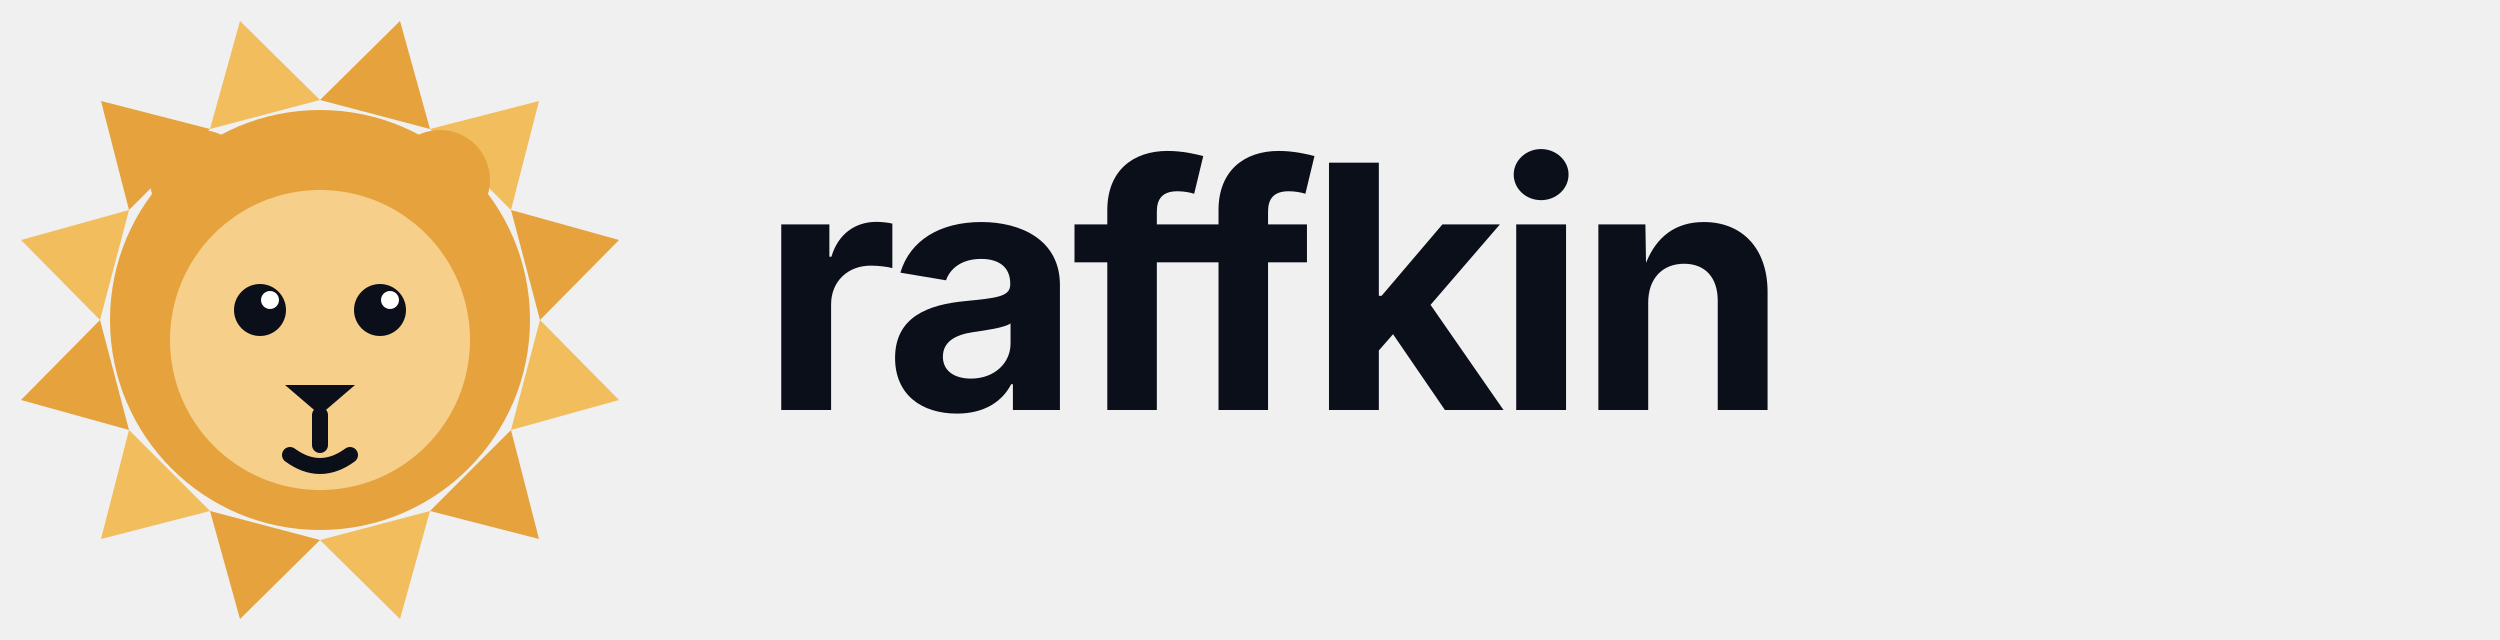
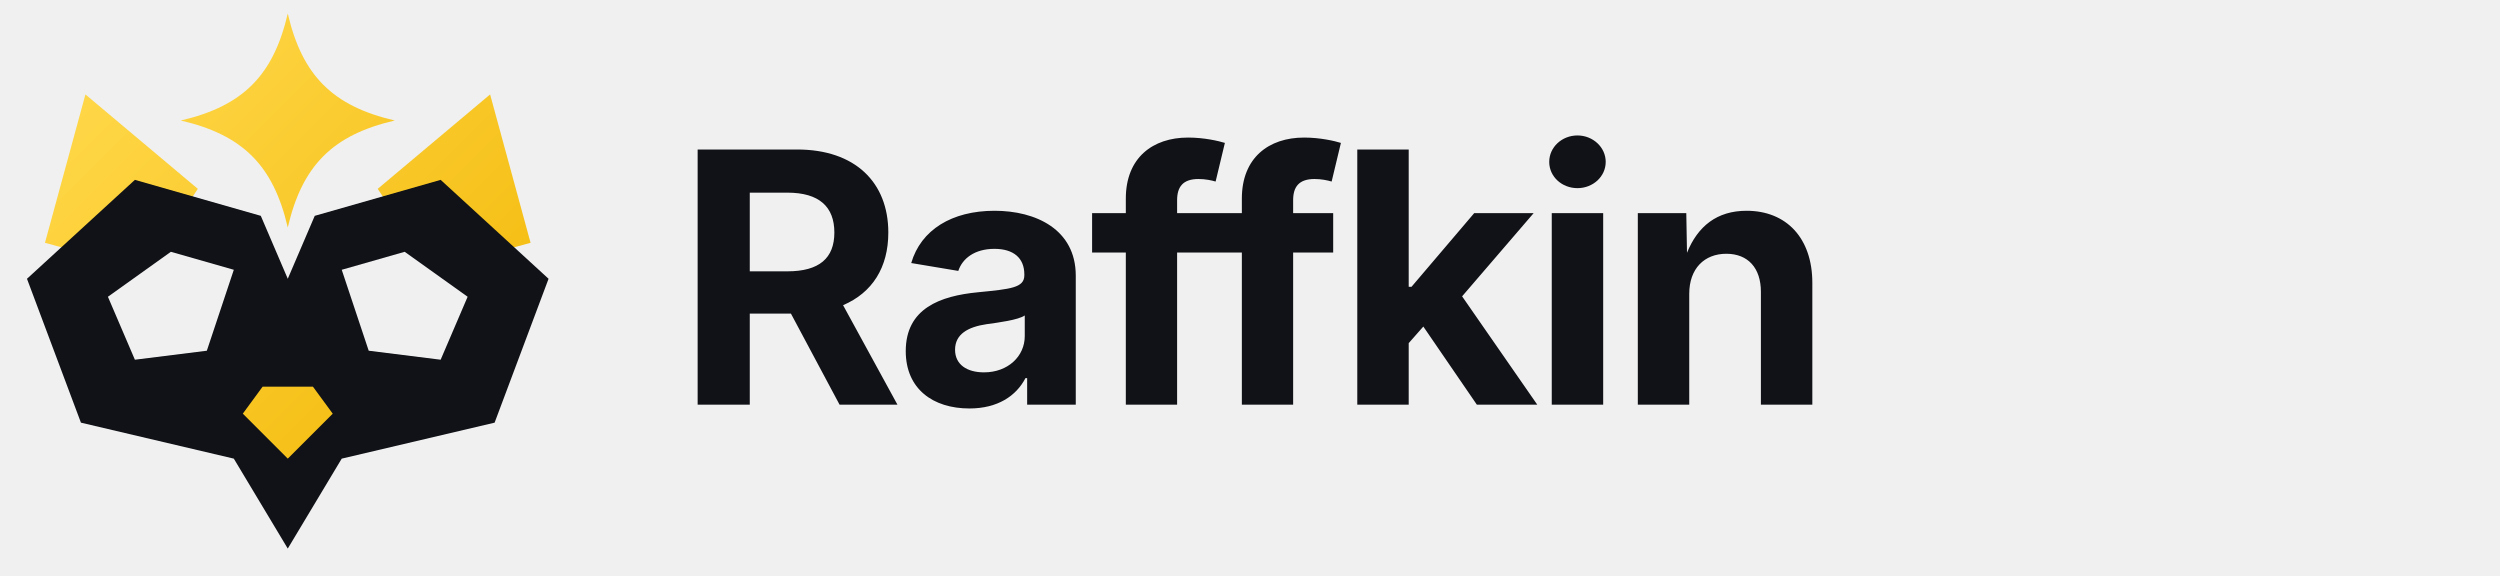
- <svg xmlns="http://www.w3.org/2000/svg" viewBox="0 0 250 64" width="250" height="64" role="img" aria-label="Raffkin — agentic SOC skill suite">
-   <g transform="translate(0 0)">
-     <path d="M54.0 32.0 L61.9 40.0 L51.1 43.0 Z" fill="#f2bd5c" />
-     <path d="M51.1 43.0 L53.9 53.9 L43.0 51.1 Z" fill="#e6a23c" />
-     <path d="M43.0 51.1 L40.0 61.9 L32.0 54.0 Z" fill="#f2bd5c" />
-     <path d="M32.0 54.0 L24.0 61.9 L21.0 51.1 Z" fill="#e6a23c" />
-     <path d="M21.0 51.1 L10.1 53.9 L12.9 43.0 Z" fill="#f2bd5c" />
-     <path d="M12.9 43.0 L2.1 40.0 L10.0 32.0 Z" fill="#e6a23c" />
-     <path d="M10.0 32.0 L2.1 24.0 L12.9 21.0 Z" fill="#f2bd5c" />
-     <path d="M12.9 21.0 L10.1 10.1 L21.0 12.9 Z" fill="#e6a23c" />
-     <path d="M21.0 12.9 L24.0 2.1 L32.0 10.0 Z" fill="#f2bd5c" />
-     <path d="M32.0 10.0 L40.0 2.1 L43.0 12.9 Z" fill="#e6a23c" />
-     <path d="M43.0 12.9 L53.9 10.1 L51.1 21.0 Z" fill="#f2bd5c" />
-     <path d="M51.1 21.0 L61.9 24.0 L54.0 32.0 Z" fill="#e6a23c" />
-     <circle cx="32" cy="32" r="21" fill="#e6a23c" />
-     <circle cx="32" cy="34" r="15" fill="#f6d08a" />
-     <circle cx="20" cy="18" r="5" fill="#e6a23c" />
-     <circle cx="44" cy="18" r="5" fill="#e6a23c" />
-     <circle cx="26" cy="31" r="2.6" fill="#0b0f1a" />
-     <circle cx="38" cy="31" r="2.6" fill="#0b0f1a" />
-     <circle cx="27" cy="30" r=".9" fill="#fff" />
-     <circle cx="39" cy="30" r=".9" fill="#fff" />
-     <path d="M28.5 38.5 L32 41.5 L35.5 38.5 Z" fill="#0b0f1a" />
-     <path d="M32 41.5 v3 M29 45.5 q3 2.2 6 0" stroke="#0b0f1a" stroke-width="1.6" fill="none" stroke-linecap="round" />
+ <svg xmlns="http://www.w3.org/2000/svg" viewBox="0 0 278 64" width="278" height="64" role="img" aria-label="Raffkin — agentic SOC skill suite">
+   <defs>
+     <linearGradient id="gold" x1="8" y1="8" x2="55" y2="55" gradientUnits="userSpaceOnUse">
+       <stop stop-color="#ffd84a" />
+       <stop offset="1" stop-color="#f2b705" />
+     </linearGradient>
+   </defs>
+   <g aria-hidden="true">
+     <path d="M32 1.5c1.6 6.9 5 10.3 11.9 11.9C37 15 33.6 18.4 32 25.3 30.4 18.4 27 15 20.1 13.4 27 11.8 30.4 8.4 32 1.5Z" fill="url(#gold)" />
+     <path d="M5 27 9.5 10.5 22 21 16 30Zm54 0-4.5-16.5L42 21l6 9Z" fill="url(#gold)" />
+     <path fill="#101217" fill-rule="evenodd" d="M3 31 15 20l14 4 3 7 3-7 14-4 12 11-6 16-17 4-6 10-6-10-17-4L3 31Zm9 2 7-5 7 2-3 9-8 1-3-7Zm40 0-7-5-7 2 3 9 8 1 3-7Z" />
+     <path d="m27 46 5 5 5-5-2.2-3h-5.6L27 46Z" fill="url(#gold)" />
  </g>
-   <text x="76" y="41" font-family="Space Grotesk, Inter, system-ui, sans-serif" font-size="34" font-weight="700" letter-spacing="-1" fill="#0b0f1a">raffkin</text>
+   <text x="75" y="45" font-family="Space Grotesk, Inter, system-ui, sans-serif" font-size="39" font-weight="700" letter-spacing="-1" fill="#101217">Raffkin</text>
</svg>
